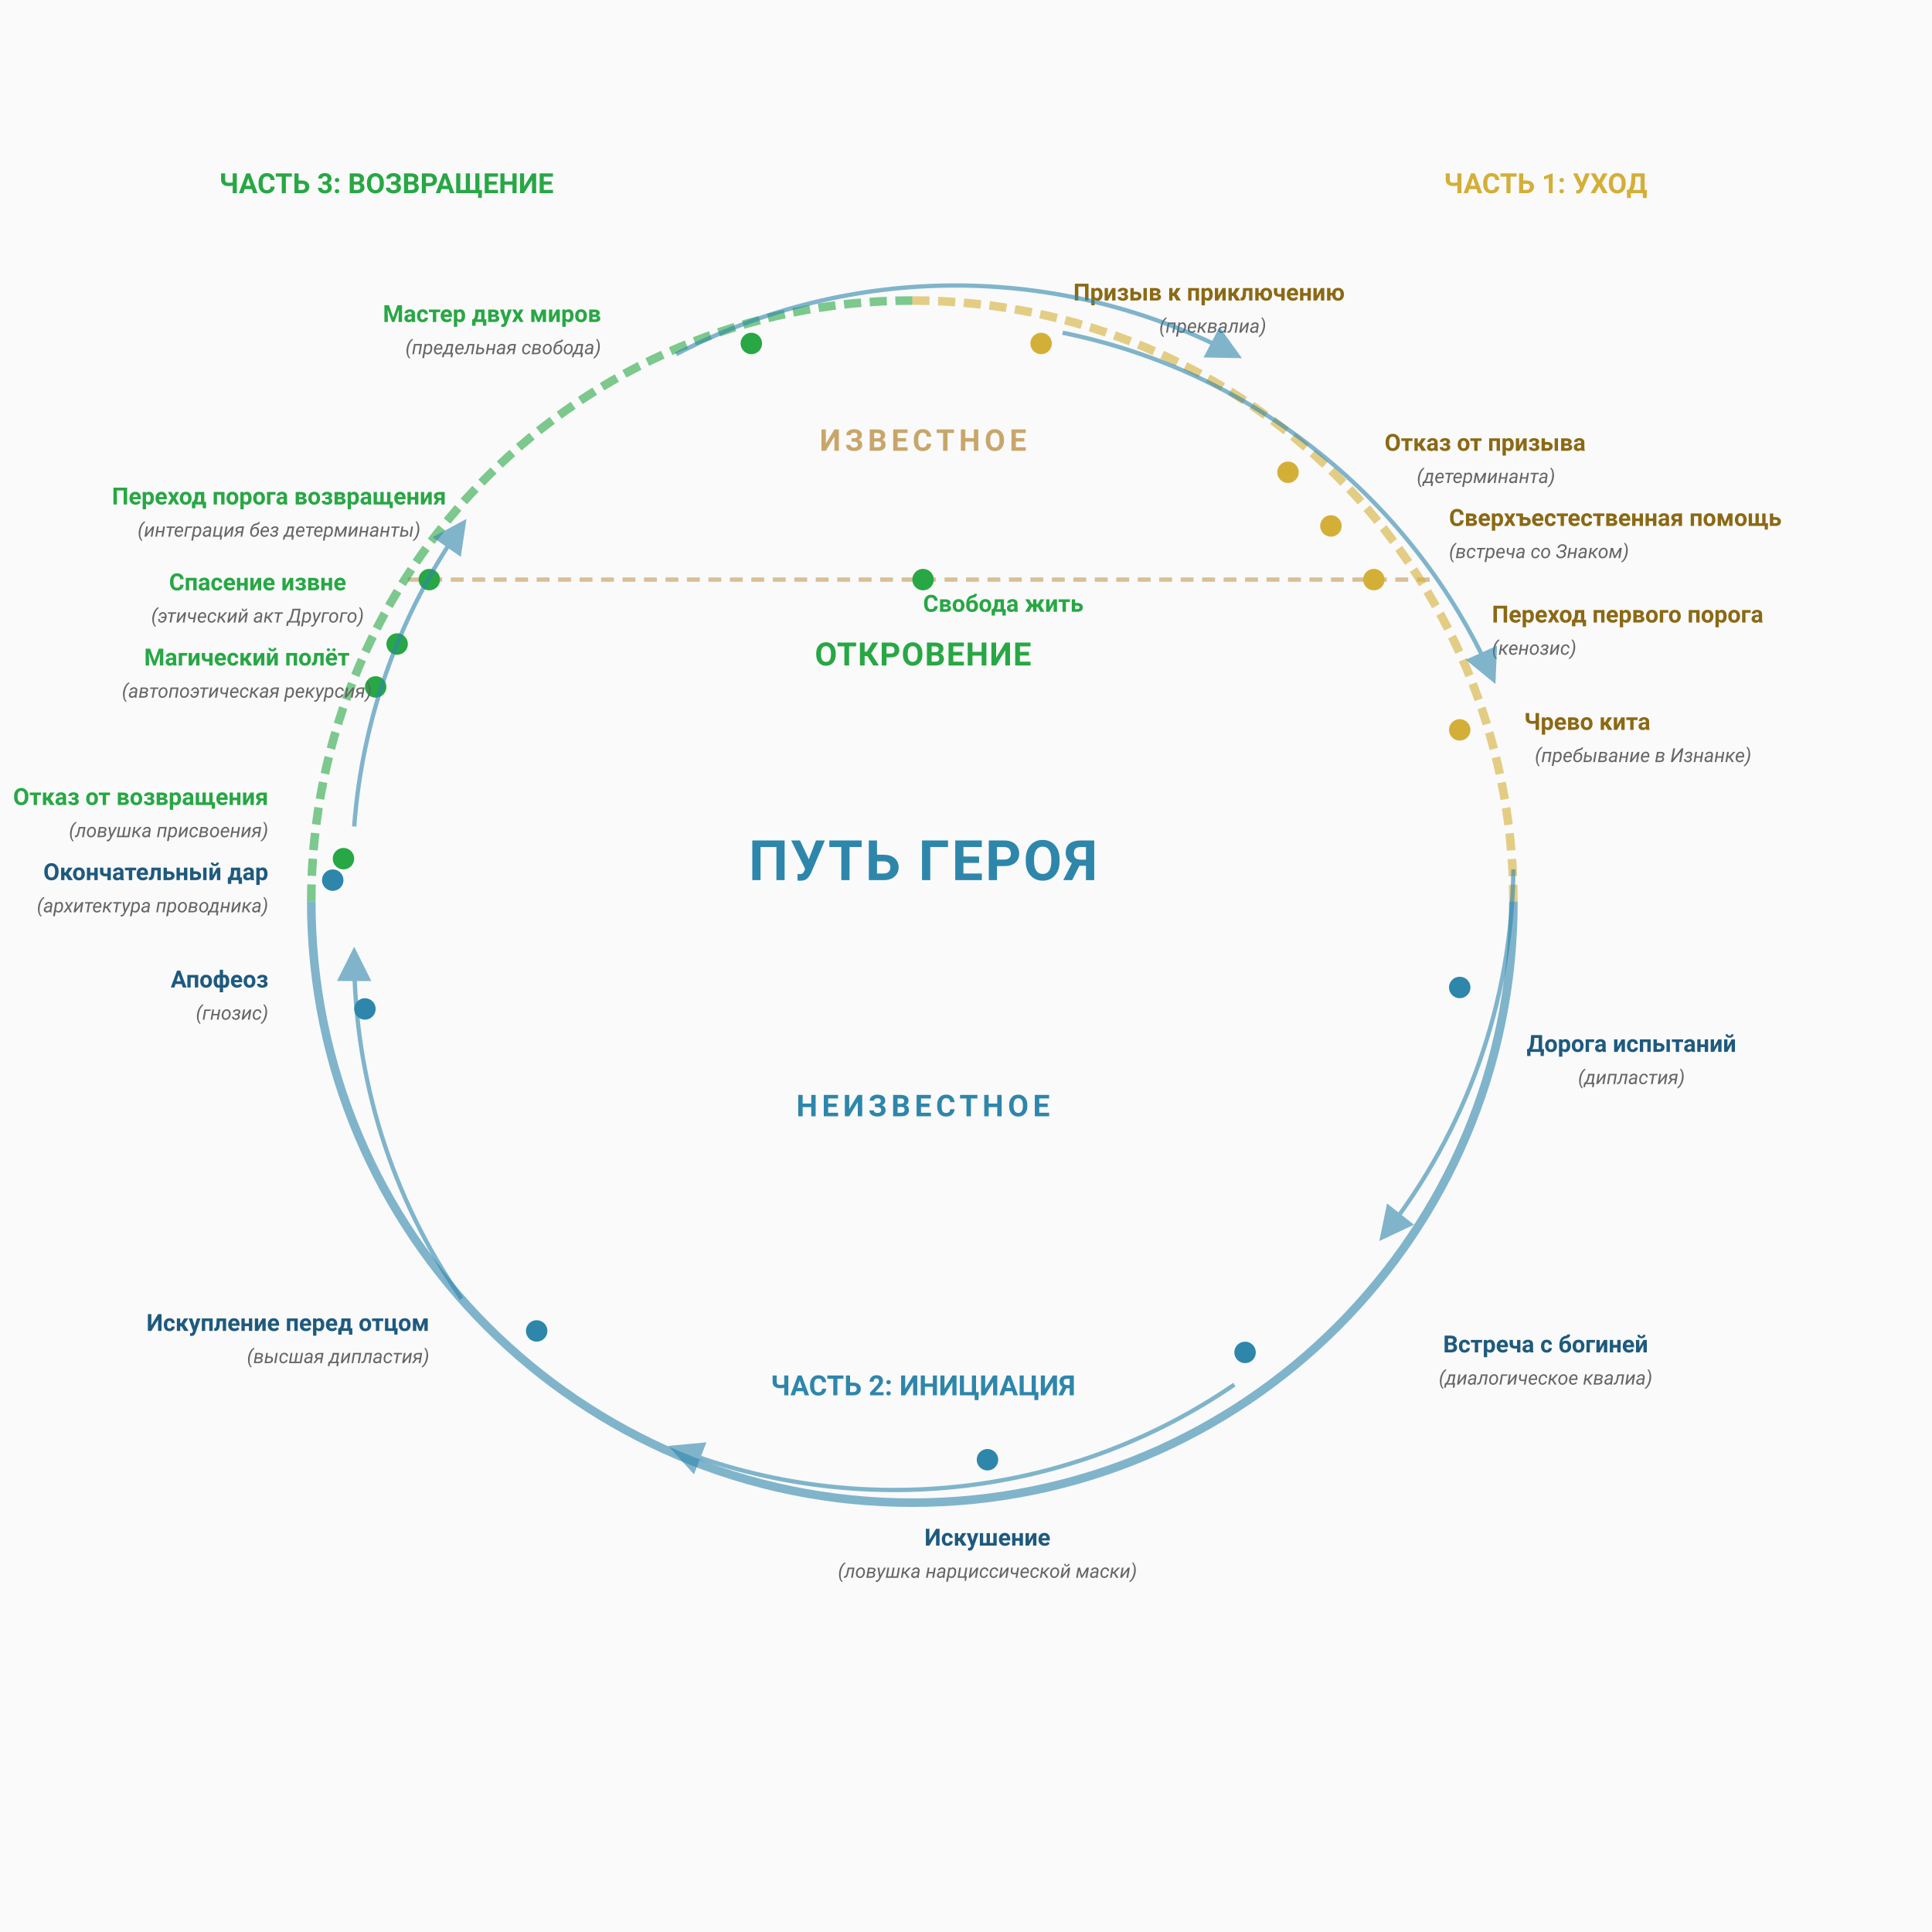
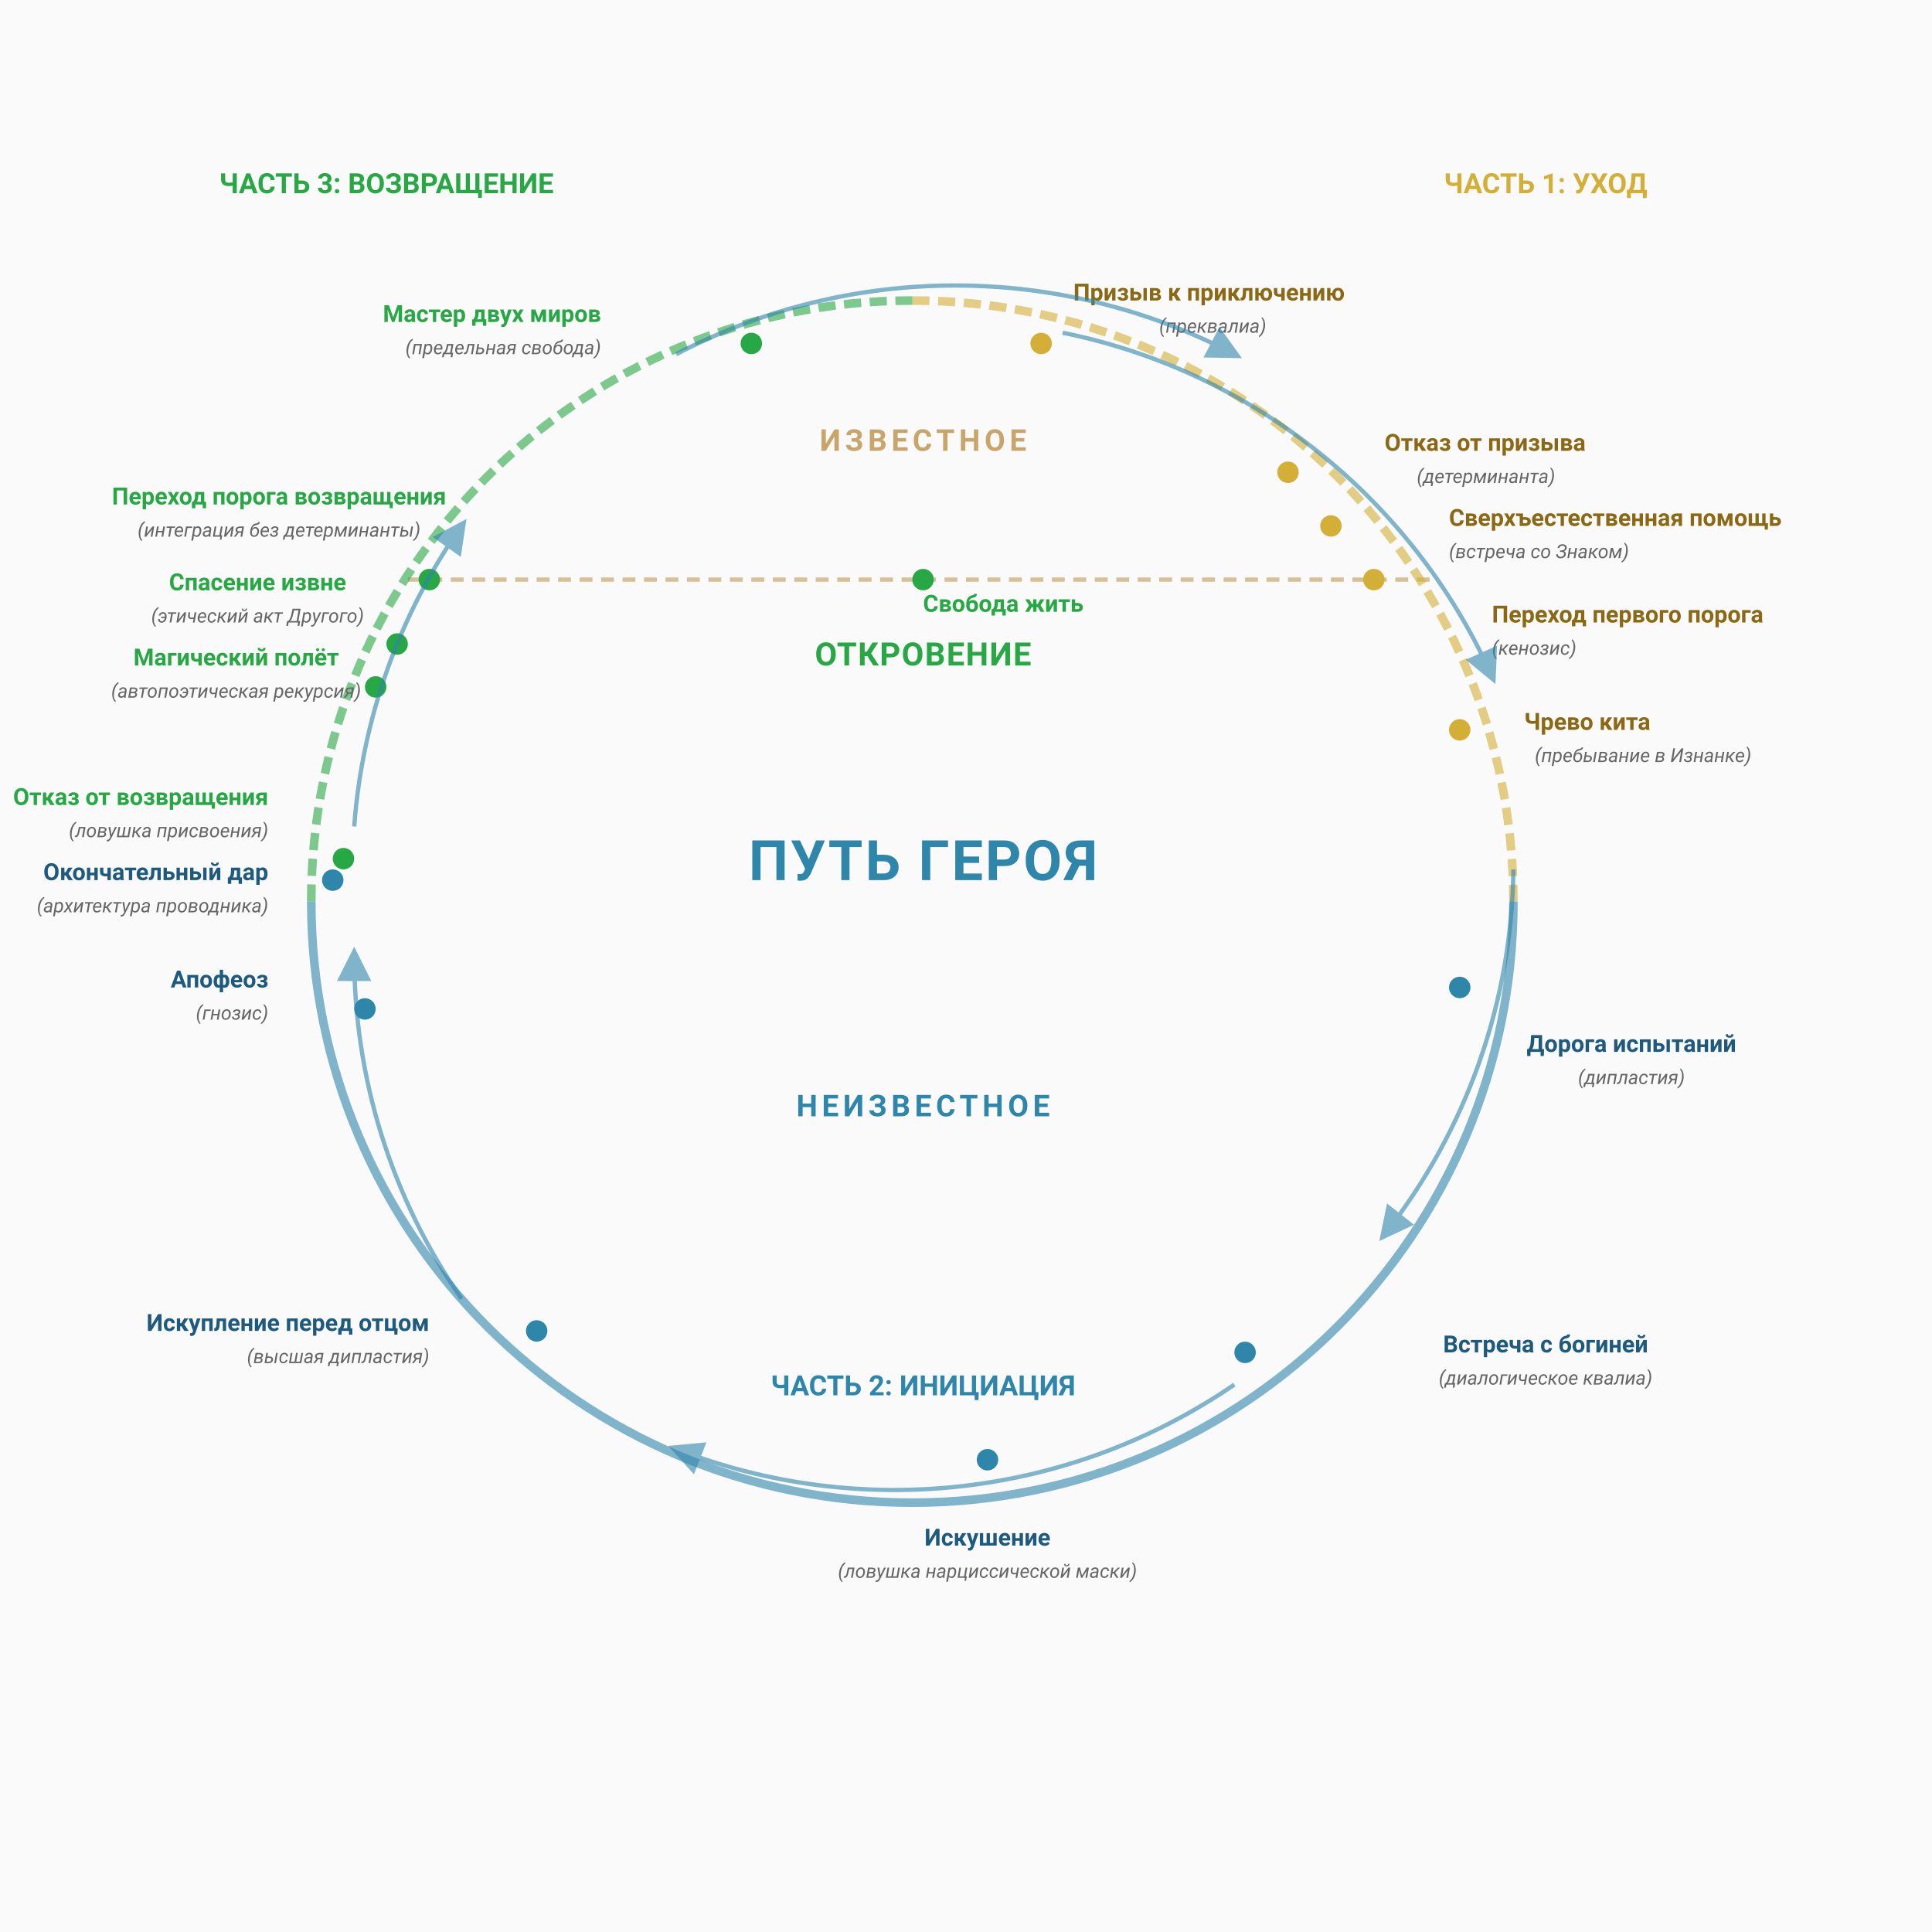
<svg xmlns="http://www.w3.org/2000/svg" viewBox="0 0 900 900" width="900" height="900">
  <defs>
    <marker id="arrow" markerWidth="8" markerHeight="8" refX="6" refY="4" orient="auto">
      <polygon points="0 0, 8 4, 0 8" fill="#2E86AB" />
    </marker>
  </defs>
  <rect width="100%" height="100%" fill="#FAFAFA" />
  <line x1="190" y1="270" x2="668" y2="270" stroke="#C8A66B" stroke-width="2" stroke-dasharray="6,4" opacity="0.7" />
  <g text-anchor="middle" font-family="system-ui, -apple-system, 'Segoe UI', Roboto, sans-serif">
    <text x="430" y="410" font-size="26" font-weight="bold" fill="#2E86AB" letter-spacing="1">ПУТЬ ГЕРОЯ</text>
    <text x="430" y="310" font-size="15" font-weight="600" fill="#28A745" letter-spacing="0.5">ОТКРОВЕНИЕ</text>
    <text x="430" y="210" font-size="14" font-weight="bold" fill="#C8A66B" letter-spacing="2">ИЗВЕСТНОЕ</text>
    <text x="430" y="520" font-size="14" font-weight="bold" fill="#2E86AB" letter-spacing="2">НЕИЗВЕСТНОЕ</text>
  </g>
  <path d="M 425 140 A 280 280 0 0 1 705 420" fill="none" stroke="#D4AF37" stroke-width="4" opacity="0.6" stroke-dasharray="8,4" />
  <path d="M 705 420 A 280 280 0 0 1 145 420" fill="none" stroke="#2E86AB" stroke-width="4" opacity="0.6" />
  <path d="M 145 420 A 280 280 0 0 1 425 140" fill="none" stroke="#28A745" stroke-width="4" opacity="0.6" stroke-dasharray="8,4" />
  <g id="departure" font-family="system-ui, -apple-system, 'Segoe UI', Roboto, sans-serif" font-size="11" font-weight="600" fill="#8B6914">
    <g id="stage-call">
      <circle cx="485" cy="160" r="5" fill="#D4AF37" />
      <text x="500" y="140" text-anchor="start">Призыв к приключению</text>
      <text x="540" y="155" text-anchor="start" font-size="9" font-weight="normal" font-style="italic" fill="#666">(преквалиа)</text>
    </g>
    <g id="stage-refusal">
      <circle cx="600" cy="220" r="5" fill="#D4AF37" />
      <text x="645" y="210" text-anchor="start">Отказ от призыва</text>
      <text x="660" y="225" text-anchor="start" font-size="9" font-weight="normal" font-style="italic" fill="#666">(детерминанта)</text>
    </g>
    <g id="stage-help">
      <circle cx="620" cy="245" r="5" fill="#D4AF37" />
      <text x="675" y="245" text-anchor="start">Сверхъестественная помощь</text>
      <text x="675" y="260" text-anchor="start" font-size="9" font-weight="normal" font-style="italic" fill="#666">(встреча со Знаком)</text>
    </g>
    <g id="stage-threshold">
      <circle cx="640" cy="270" r="5" fill="#D4AF37" />
      <text x="695" y="290" text-anchor="start">Переход первого порога</text>
      <text x="695" y="305" text-anchor="start" font-size="9" font-weight="normal" font-style="italic" fill="#666">(кенозис)</text>
    </g>
    <g id="stage-whale">
      <circle cx="680" cy="340" r="5" fill="#D4AF37" />
      <text x="710" y="340" text-anchor="start">Чрево кита</text>
      <text x="715" y="355" text-anchor="start" font-size="9" font-weight="normal" font-style="italic" fill="#666">(пребывание в Изнанке)</text>
    </g>
  </g>
  <g id="initiation" font-family="system-ui, -apple-system, 'Segoe UI', Roboto, sans-serif" font-size="11" font-weight="600" fill="#1E5A7E">
    <g id="stage-trials">
      <circle cx="680" cy="460" r="5" fill="#2E86AB" />
      <text x="760" y="490" text-anchor="middle">Дорога испытаний</text>
      <text x="760" y="505" text-anchor="middle" font-size="9" font-weight="normal" font-style="italic" fill="#666">(дипластия)</text>
    </g>
    <g id="stage-goddess">
      <circle cx="580" cy="630" r="5" fill="#2E86AB" />
      <text x="720" y="630" text-anchor="middle">Встреча с богиней</text>
      <text x="720" y="645" text-anchor="middle" font-size="9" font-weight="normal" font-style="italic" fill="#666">(диалогическое квалиа)</text>
    </g>
    <g id="stage-temptation">
      <circle cx="460" cy="680" r="5" fill="#2E86AB" />
      <text x="460" y="720" text-anchor="middle">Искушение</text>
      <text x="460" y="735" text-anchor="middle" font-size="9" font-weight="normal" font-style="italic" fill="#666">(ловушка нарциссической маски)</text>
    </g>
    <g id="stage-father">
      <circle cx="250" cy="620" r="5" fill="#2E86AB" />
      <text x="200" y="620" text-anchor="end">Искупление перед отцом</text>
      <text x="200" y="635" text-anchor="end" font-size="9" font-weight="normal" font-style="italic" fill="#666">(высшая дипластия)</text>
    </g>
    <g id="stage-apotheosis">
      <circle cx="170" cy="470" r="5" fill="#2E86AB" />
      <text x="125" y="460" text-anchor="end">Апофеоз</text>
      <text x="125" y="475" text-anchor="end" font-size="9" font-weight="normal" font-style="italic" fill="#666">(гнозис)</text>
    </g>
    <g id="stage-gift">
      <circle cx="155" cy="410" r="5" fill="#2E86AB" />
      <text x="125" y="410" text-anchor="end">Окончательный дар</text>
      <text x="125" y="425" text-anchor="end" font-size="9" font-weight="normal" font-style="italic" fill="#666">(архитектура проводника)</text>
    </g>
  </g>
  <g id="return" font-family="system-ui, -apple-system, 'Segoe UI', Roboto, sans-serif" font-size="11" font-weight="600" fill="#28A745">
    <g id="stage-refusal-return">
      <circle cx="160" cy="400" r="5" fill="#28A745" />
      <text x="125" y="375" text-anchor="end">Отказ от возвращения</text>
      <text x="125" y="390" text-anchor="end" font-size="9" font-weight="normal" font-style="italic" fill="#666">(ловушка присвоения)</text>
    </g>
    <g id="stage-flight">
      <circle cx="175" cy="320" r="5" fill="#28A745" />
-       <text x="115" y="310" text-anchor="middle">Магический полёт</text>
-       <text x="115" y="325" text-anchor="middle" font-size="9" font-weight="normal" font-style="italic" fill="#666">(автопоэтическая рекурсия)</text>
+       <text x="110" y="310" text-anchor="middle">Магический полёт</text>
+       <text x="110" y="325" text-anchor="middle" font-size="9" font-weight="normal" font-style="italic" fill="#666">(автопоэтическая рекурсия)</text>
    </g>
    <g id="stage-rescue">
      <circle cx="185" cy="300" r="5" fill="#28A745" />
      <text x="120" y="275" text-anchor="middle">Спасение извне</text>
      <text x="120" y="290" text-anchor="middle" font-size="9" font-weight="normal" font-style="italic" fill="#666">(этический акт Другого)</text>
    </g>
    <g id="stage-return-threshold">
      <circle cx="200" cy="270" r="5" fill="#28A745" />
      <text x="130" y="235" text-anchor="middle">Переход порога возвращения</text>
      <text x="130" y="250" text-anchor="middle" font-size="9" font-weight="normal" font-style="italic" fill="#666">(интеграция без детерминанты)</text>
    </g>
    <g id="stage-master">
      <circle cx="350" cy="160" r="5" fill="#28A745" />
      <text x="280" y="150" text-anchor="end">Мастер двух миров</text>
      <text x="280" y="165" text-anchor="end" font-size="9" font-weight="normal" font-style="italic" fill="#666">(предельная свобода)</text>
    </g>
    <g id="stage-freedom">
      <circle cx="430" cy="270" r="5" fill="#28A745" />
      <text x="430" y="285" text-anchor="start">Свобода жить</text>
    </g>
  </g>
  <g font-family="system-ui, -apple-system, 'Segoe UI', Roboto, sans-serif" font-size="13" font-weight="bold">
    <text x="720" y="90" fill="#D4AF37" text-anchor="middle">ЧАСТЬ 1: УХОД</text>
    <text x="430" y="650" fill="#2E86AB" text-anchor="middle">ЧАСТЬ 2: ИНИЦИАЦИЯ</text>
    <text x="180" y="90" fill="#28A745" text-anchor="middle">ЧАСТЬ 3: ВОЗВРАЩЕНИЕ</text>
  </g>
  <g fill="none" stroke="#2E86AB" stroke-width="2" marker-end="url(#arrow)" opacity="0.6">
    <path d="M 495 155 A 280 280 0 0 1 695 315" />
    <path d="M 315 165 A 280 280 0 0 1 575 165" />
    <path d="M 165 385 A 280 280 0 0 1 215 245" />
    <path d="M 705 405 A 280 280 0 0 1 645 575" />
    <path d="M 575 645 A 280 280 0 0 1 315 675" />
    <path d="M 215 605 A 280 280 0 0 1 165 445" />
  </g>
</svg>
